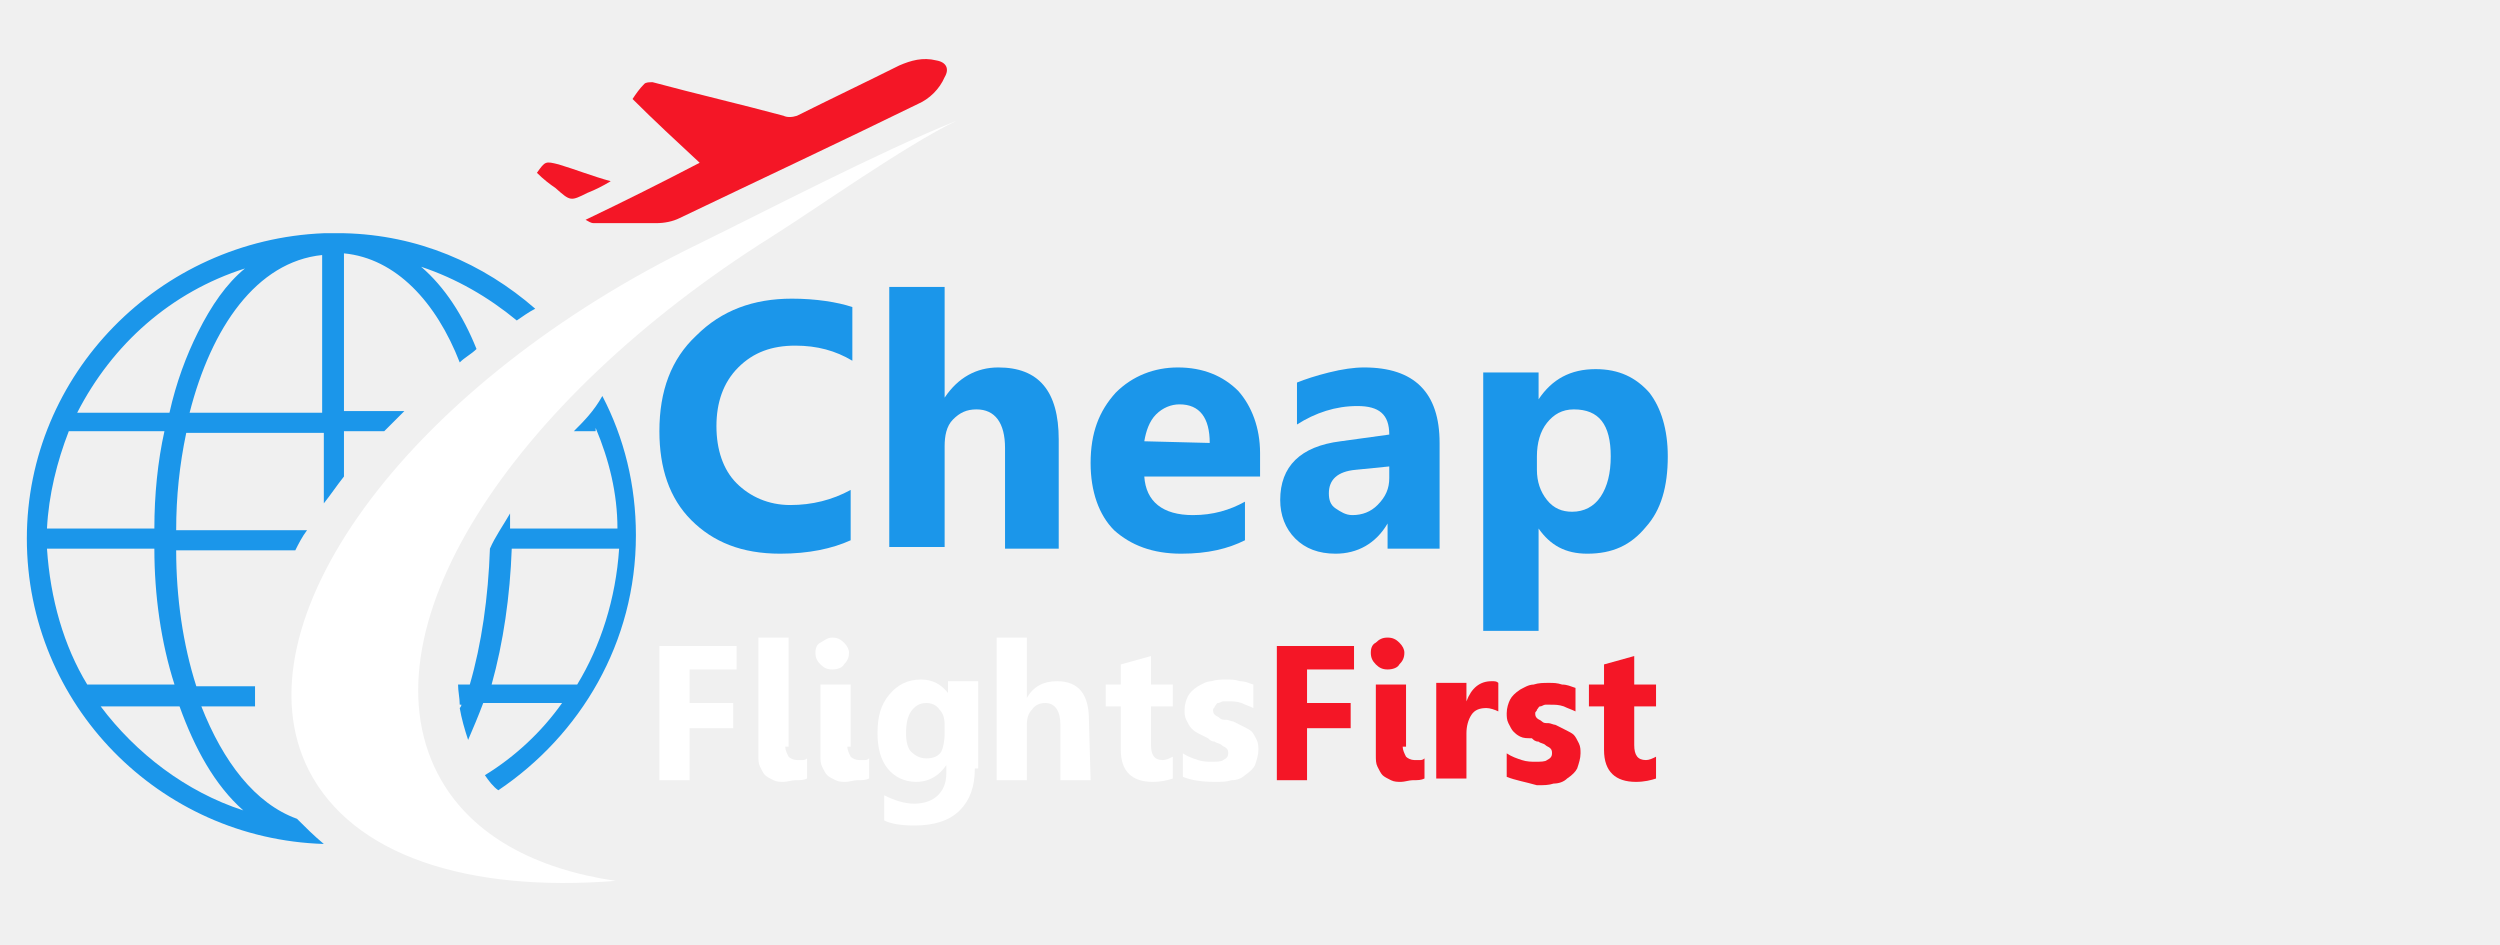
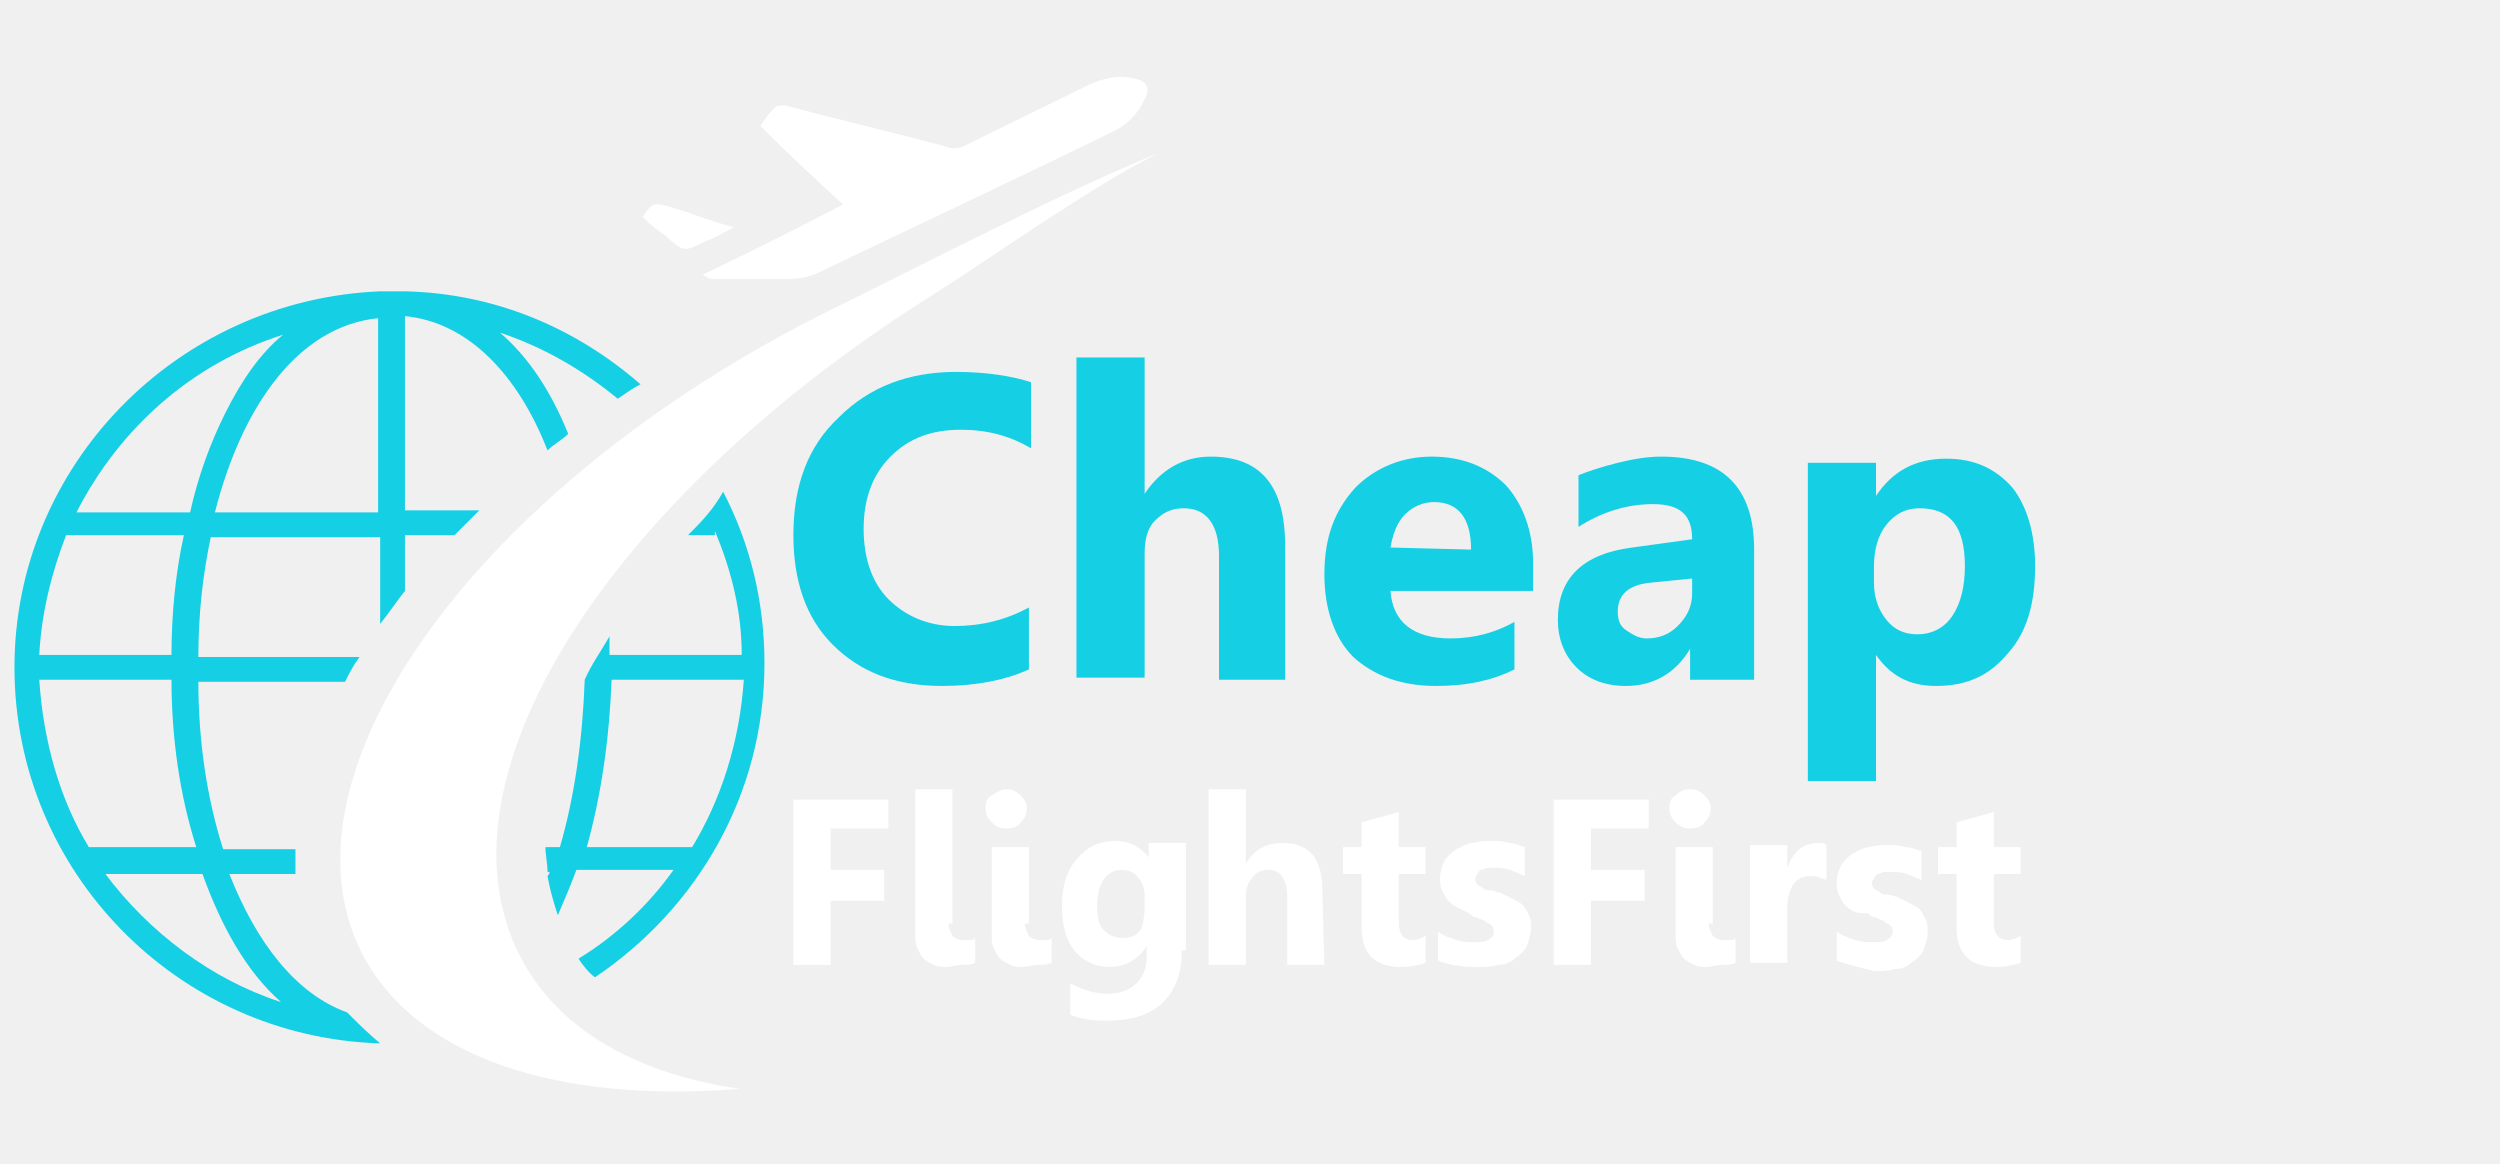
- <svg xmlns="http://www.w3.org/2000/svg" version="1.1" id="Layer_1" x="0px" y="0px" viewBox="0 0 149 56.3" style="enable-background:new 0 0 149 56.3;" xml:space="preserve">
+ <svg xmlns="http://www.w3.org/2000/svg" version="1.1" id="Layer_1" x="0px" y="0px" viewBox="0 0 121 56.3" style="enable-background:new 0 0 121 56.3;" xml:space="preserve">
  <style type="text/css">
- 	.st0{fill:#1B96EA;}
+ 	.st0{fill:#15CFE5;}
	.st1{fill:#FFFFFF;}
- 	.st2{fill:#F41626;}
</style>
  <g>
    <g>
-       <path class="st0" d="M50.7,32.2c-1.1,0.5-2.5,0.8-4.2,0.8c-2.3,0-4-0.7-5.3-2s-1.9-3.1-1.9-5.3c0-2.4,0.7-4.3,2.2-5.7    c1.5-1.5,3.4-2.2,5.7-2.2c1.4,0,2.7,0.2,3.6,0.5v3.2c-1-0.6-2.1-0.9-3.4-0.9c-1.4,0-2.5,0.4-3.4,1.3s-1.3,2.1-1.3,3.5    s0.4,2.6,1.2,3.4s1.9,1.3,3.2,1.3s2.5-0.3,3.6-0.9C50.7,29.2,50.7,32.2,50.7,32.2z" />
-       <path class="st0" d="M63.1,32.7h-3.2v-6c0-1.5-0.6-2.3-1.7-2.3c-0.6,0-1,0.2-1.4,0.6s-0.5,1-0.5,1.6v6H53V17.1h3.3v6.6l0,0    c0.8-1.2,1.9-1.8,3.2-1.8c2.4,0,3.6,1.4,3.6,4.3C63.1,26.2,63.1,32.7,63.1,32.7z" />
-       <path class="st0" d="M75.1,28.4h-6.9c0.1,1.5,1.1,2.3,2.9,2.3c1.2,0,2.2-0.3,3.1-0.8v2.3c-1,0.5-2.2,0.8-3.8,0.8    c-1.7,0-3-0.5-4-1.4c-0.9-0.9-1.4-2.3-1.4-4c0-1.8,0.5-3.1,1.5-4.2c1-1,2.3-1.5,3.7-1.5c1.5,0,2.7,0.5,3.6,1.4    c0.8,0.9,1.3,2.2,1.3,3.7C75.1,27,75.1,28.4,75.1,28.4z M72.1,26.4c0-1.5-0.6-2.3-1.8-2.3c-0.5,0-1,0.2-1.4,0.6s-0.6,1-0.7,1.6    L72.1,26.4L72.1,26.4z" />
-       <path class="st0" d="M85.8,32.7h-3.1v-1.5l0,0C82,32.4,80.9,33,79.6,33c-1,0-1.8-0.3-2.4-0.9c-0.6-0.6-0.9-1.4-0.9-2.3    c0-2,1.2-3.2,3.6-3.5l2.9-0.4c0-1.2-0.6-1.7-1.9-1.7s-2.5,0.4-3.6,1.1v-2.5c0.5-0.2,1.1-0.4,1.9-0.6s1.5-0.3,2.1-0.3    c3,0,4.5,1.5,4.5,4.5C85.8,26.4,85.8,32.7,85.8,32.7z M82.8,28.5v-0.7l-2,0.2c-1.1,0.1-1.6,0.6-1.6,1.4c0,0.4,0.1,0.7,0.4,0.9    c0.3,0.2,0.6,0.4,1,0.4c0.6,0,1.1-0.2,1.5-0.6C82.6,29.6,82.8,29.1,82.8,28.5z" />
-       <path class="st0" d="M91.7,31.5L91.7,31.5v6.1h-3.3V22.2h3.3v1.6l0,0c0.8-1.2,1.9-1.8,3.4-1.8c1.4,0,2.4,0.5,3.2,1.4    c0.7,0.9,1.1,2.2,1.1,3.8c0,1.8-0.4,3.2-1.3,4.2c-0.9,1.1-2,1.6-3.5,1.6C93.3,33,92.4,32.5,91.7,31.5z M91.6,27.2V28    c0,0.7,0.2,1.3,0.6,1.8s0.9,0.7,1.5,0.7c0.7,0,1.3-0.3,1.7-0.9c0.4-0.6,0.6-1.4,0.6-2.4c0-1.9-0.7-2.8-2.2-2.8    c-0.7,0-1.2,0.3-1.6,0.8C91.8,25.7,91.6,26.4,91.6,27.2z" />
+       <path class="st0" d="M49.8,32.4c-1.1,0.5-2.5,0.8-4.2,0.8c-2.3,0-4-0.7-5.3-2s-1.9-3.1-1.9-5.3c0-2.4,0.7-4.3,2.2-5.7    c1.5-1.5,3.4-2.2,5.7-2.2c1.4,0,2.7,0.2,3.6,0.5v3.2c-1-0.6-2.1-0.9-3.4-0.9c-1.4,0-2.5,0.4-3.4,1.3s-1.3,2.1-1.3,3.5    s0.4,2.6,1.2,3.4s1.9,1.3,3.2,1.3s2.5-0.3,3.6-0.9C49.8,29.4,49.8,32.4,49.8,32.4z" />
+       <path class="st0" d="M62.2,32.9H59v-6c0-1.5-0.6-2.3-1.7-2.3c-0.6,0-1,0.2-1.4,0.6s-0.5,1-0.5,1.6v6h-3.3V17.3h3.3v6.6l0,0    c0.8-1.2,1.9-1.8,3.2-1.8c2.4,0,3.6,1.4,3.6,4.3V32.9z" />
+       <path class="st0" d="M74.2,28.6h-6.9c0.1,1.5,1.1,2.3,2.9,2.3c1.2,0,2.2-0.3,3.1-0.8v2.3c-1,0.5-2.2,0.8-3.8,0.8    c-1.7,0-3-0.5-4-1.4c-0.9-0.9-1.4-2.3-1.4-4c0-1.8,0.5-3.1,1.5-4.2c1-1,2.3-1.5,3.7-1.5c1.5,0,2.7,0.5,3.6,1.4    c0.8,0.9,1.3,2.2,1.3,3.7C74.2,27.2,74.2,28.6,74.2,28.6z M71.2,26.6c0-1.5-0.6-2.3-1.8-2.3c-0.5,0-1,0.2-1.4,0.6s-0.6,1-0.7,1.6    L71.2,26.6L71.2,26.6z" />
+       <path class="st0" d="M84.9,32.9h-3.1v-1.5l0,0c-0.7,1.2-1.8,1.8-3.1,1.8c-1,0-1.8-0.3-2.4-0.9c-0.6-0.6-0.9-1.4-0.9-2.3    c0-2,1.2-3.2,3.6-3.5l2.9-0.4c0-1.2-0.6-1.7-1.9-1.7s-2.5,0.4-3.6,1.1V23c0.5-0.2,1.1-0.4,1.9-0.6s1.5-0.3,2.1-0.3    c3,0,4.5,1.5,4.5,4.5C84.9,26.6,84.9,32.9,84.9,32.9z M81.9,28.7V28l-2,0.2c-1.1,0.1-1.6,0.6-1.6,1.4c0,0.4,0.1,0.7,0.4,0.9    c0.3,0.2,0.6,0.4,1,0.4c0.6,0,1.1-0.2,1.5-0.6C81.7,29.8,81.9,29.3,81.9,28.7z" />
+       <path class="st0" d="M90.8,31.7L90.8,31.7v6.1h-3.3V22.4h3.3V24l0,0c0.8-1.2,1.9-1.8,3.4-1.8c1.4,0,2.4,0.5,3.2,1.4    c0.7,0.9,1.1,2.2,1.1,3.8c0,1.8-0.4,3.2-1.3,4.2c-0.9,1.1-2,1.6-3.5,1.6C92.4,33.2,91.5,32.7,90.8,31.7z M90.7,27.4v0.8    c0,0.7,0.2,1.3,0.6,1.8s0.9,0.7,1.5,0.7c0.7,0,1.3-0.3,1.7-0.9c0.4-0.6,0.6-1.4,0.6-2.4c0-1.9-0.7-2.8-2.2-2.8    c-0.7,0-1.2,0.3-1.6,0.8C90.9,25.9,90.7,26.6,90.7,27.4z" />
    </g>
    <g>
-       <path class="st1" d="M43.9,39.9h-2.8v2h2.6v1.5h-2.6v3.1h-1.8v-8h4.6V39.9z" />
-       <path class="st1" d="M46.8,44.5c0,0.2,0.1,0.4,0.2,0.6c0.1,0.1,0.3,0.2,0.5,0.2c0.1,0,0.2,0,0.3,0s0.2,0,0.3-0.1v1.2    c-0.2,0.1-0.4,0.1-0.7,0.1c-0.2,0-0.5,0.1-0.7,0.1s-0.4,0-0.6-0.1c-0.2-0.1-0.4-0.2-0.5-0.3s-0.2-0.3-0.3-0.5s-0.1-0.4-0.1-0.7v-7    H47v6.5H46.8z" />
-       <path class="st1" d="M49.6,39.9c-0.3,0-0.5-0.1-0.7-0.3s-0.3-0.4-0.3-0.7s0.1-0.5,0.3-0.6s0.4-0.3,0.7-0.3s0.5,0.1,0.7,0.3    s0.3,0.4,0.3,0.6c0,0.3-0.1,0.5-0.3,0.7C50.2,39.8,49.9,39.9,49.6,39.9z M50.5,44.5c0,0.2,0.1,0.4,0.2,0.6    c0.1,0.1,0.3,0.2,0.5,0.2c0.1,0,0.2,0,0.3,0s0.2,0,0.3-0.1v1.2c-0.2,0.1-0.4,0.1-0.7,0.1c-0.2,0-0.5,0.1-0.7,0.1s-0.4,0-0.6-0.1    c-0.2-0.1-0.4-0.2-0.5-0.3s-0.2-0.3-0.3-0.5s-0.1-0.4-0.1-0.7v-4.2h1.8v3.7H50.5z" />
-       <path class="st1" d="M58.1,45.8c0,1.1-0.3,1.9-0.9,2.5s-1.5,0.9-2.7,0.9c-0.8,0-1.4-0.1-1.8-0.3v-1.5c0.6,0.3,1.2,0.5,1.8,0.5    s1.1-0.2,1.4-0.5c0.3-0.3,0.5-0.7,0.5-1.3v-0.5l0,0c-0.4,0.6-1,1-1.8,1c-0.7,0-1.3-0.3-1.7-0.8s-0.6-1.2-0.6-2.1    c0-1,0.2-1.7,0.7-2.3s1.1-0.9,1.9-0.9c0.7,0,1.2,0.3,1.6,0.8l0,0v-0.7h1.8v5.2H58.1z M56.3,43.7v-0.5c0-0.4-0.1-0.7-0.3-0.9    c-0.2-0.3-0.5-0.4-0.8-0.4c-0.4,0-0.7,0.2-0.9,0.5S54,43.1,54,43.7c0,0.5,0.1,0.9,0.3,1.1s0.5,0.4,0.9,0.4s0.7-0.1,0.9-0.4    C56.2,44.6,56.3,44.2,56.3,43.7z" />
-       <path class="st1" d="M65,46.5h-1.8v-3.3c0-0.8-0.3-1.3-0.9-1.3c-0.3,0-0.6,0.1-0.8,0.4c-0.2,0.2-0.3,0.5-0.3,0.9v3.3h-1.8V38h1.8    v3.6l0,0c0.4-0.7,1-1,1.8-1c1.3,0,1.9,0.8,1.9,2.3L65,46.5L65,46.5z" />
-       <path class="st1" d="M69.9,46.4c-0.3,0.1-0.7,0.2-1.2,0.2c-1.2,0-1.9-0.6-1.9-1.9v-2.6h-0.9v-1.3h0.9v-1.2l1.8-0.5v1.7h1.3v1.3    h-1.3v2.3c0,0.6,0.2,0.9,0.7,0.9c0.2,0,0.4-0.1,0.6-0.2V46.4z" />
-       <path class="st1" d="M70.5,46.3v-1.4c0.3,0.2,0.6,0.3,0.9,0.4c0.3,0.1,0.6,0.1,0.8,0.1c0.3,0,0.6,0,0.7-0.1    c0.2-0.1,0.3-0.2,0.3-0.4c0-0.1,0-0.2-0.1-0.3s-0.2-0.1-0.3-0.2c-0.1-0.1-0.3-0.1-0.4-0.2c-0.2,0-0.3-0.1-0.4-0.2    c-0.2-0.1-0.4-0.2-0.6-0.3s-0.3-0.2-0.4-0.3s-0.2-0.3-0.3-0.5c-0.1-0.2-0.1-0.4-0.1-0.6c0-0.3,0.1-0.6,0.2-0.8s0.3-0.4,0.6-0.6    c0.2-0.1,0.5-0.3,0.8-0.3c0.3-0.1,0.6-0.1,0.9-0.1s0.5,0,0.8,0.1c0.3,0,0.5,0.1,0.8,0.2v1.4c-0.2-0.1-0.5-0.2-0.7-0.3    c-0.3-0.1-0.5-0.1-0.8-0.1c-0.1,0-0.2,0-0.3,0c-0.1,0-0.2,0.1-0.3,0.1c-0.1,0-0.1,0.1-0.2,0.2c0,0.1-0.1,0.1-0.1,0.2    c0,0.1,0,0.2,0.1,0.3s0.2,0.1,0.3,0.2c0.1,0.1,0.2,0.1,0.4,0.1c0.1,0,0.3,0.1,0.4,0.1c0.2,0.1,0.4,0.2,0.6,0.3s0.4,0.2,0.5,0.3    s0.2,0.3,0.3,0.5c0.1,0.2,0.1,0.4,0.1,0.6c0,0.3-0.1,0.6-0.2,0.9c-0.1,0.2-0.3,0.4-0.6,0.6c-0.2,0.2-0.5,0.3-0.8,0.3    c-0.3,0.1-0.6,0.1-1,0.1C71.6,46.6,71,46.5,70.5,46.3z" />
+       <path class="st1" d="M43,40.1h-2.8v2h2.6v1.5h-2.6v3.1h-1.8v-8H43V40.1z" />
+       <path class="st1" d="M45.9,44.7c0,0.2,0.1,0.4,0.2,0.6c0.1,0.1,0.3,0.2,0.5,0.2c0.1,0,0.2,0,0.3,0s0.2,0,0.3-0.1v1.2    c-0.2,0.1-0.4,0.1-0.7,0.1c-0.2,0-0.5,0.1-0.7,0.1s-0.4,0-0.6-0.1c-0.2-0.1-0.4-0.2-0.5-0.3s-0.2-0.3-0.3-0.5s-0.1-0.4-0.1-0.7v-7    h1.8v6.5H45.9z" />
+       <path class="st1" d="M48.7,40.1c-0.3,0-0.5-0.1-0.7-0.3s-0.3-0.4-0.3-0.7s0.1-0.5,0.3-0.6s0.4-0.3,0.7-0.3s0.5,0.1,0.7,0.3    s0.3,0.4,0.3,0.6c0,0.3-0.1,0.5-0.3,0.7C49.3,40,49,40.1,48.7,40.1z M49.6,44.7c0,0.2,0.1,0.4,0.2,0.6c0.1,0.1,0.3,0.2,0.5,0.2    c0.1,0,0.2,0,0.3,0s0.2,0,0.3-0.1v1.2c-0.2,0.1-0.4,0.1-0.7,0.1c-0.2,0-0.5,0.1-0.7,0.1s-0.4,0-0.6-0.1c-0.2-0.1-0.4-0.2-0.5-0.3    s-0.2-0.3-0.3-0.5S48,45.5,48,45.2V41h1.8v3.7H49.6z" />
+       <path class="st1" d="M57.2,46c0,1.1-0.3,1.9-0.9,2.5s-1.5,0.9-2.7,0.9c-0.8,0-1.4-0.1-1.8-0.3v-1.5c0.6,0.3,1.2,0.5,1.8,0.5    s1.1-0.2,1.4-0.5c0.3-0.3,0.5-0.7,0.5-1.3v-0.5l0,0c-0.4,0.6-1,1-1.8,1c-0.7,0-1.3-0.3-1.7-0.8s-0.6-1.2-0.6-2.1    c0-1,0.2-1.7,0.7-2.3s1.1-0.9,1.9-0.9c0.7,0,1.2,0.3,1.6,0.8l0,0v-0.7h1.8V46C57.4,46,57.2,46,57.2,46z M55.4,43.9v-0.5    c0-0.4-0.1-0.7-0.3-0.9c-0.2-0.3-0.5-0.4-0.8-0.4c-0.4,0-0.7,0.2-0.9,0.5s-0.3,0.7-0.3,1.3c0,0.5,0.1,0.9,0.3,1.1s0.5,0.4,0.9,0.4    s0.7-0.1,0.9-0.4C55.3,44.8,55.4,44.4,55.4,43.9z" />
+       <path class="st1" d="M64.1,46.7h-1.8v-3.3c0-0.8-0.3-1.3-0.9-1.3c-0.3,0-0.6,0.1-0.8,0.4c-0.2,0.2-0.3,0.5-0.3,0.9v3.3h-1.8v-8.5    h1.8v3.6l0,0c0.4-0.7,1-1,1.8-1c1.3,0,1.9,0.8,1.9,2.3L64.1,46.7L64.1,46.7z" />
+       <path class="st1" d="M69,46.6c-0.3,0.1-0.7,0.2-1.2,0.2c-1.2,0-1.9-0.6-1.9-1.9v-2.6H65V41h0.9v-1.2l1.8-0.5V41H69v1.3h-1.3v2.3    c0,0.6,0.2,0.9,0.7,0.9c0.2,0,0.4-0.1,0.6-0.2V46.6z" />
+       <path class="st1" d="M69.6,46.5v-1.4c0.3,0.2,0.6,0.3,0.9,0.4c0.3,0.1,0.6,0.1,0.8,0.1c0.3,0,0.6,0,0.7-0.1    c0.2-0.1,0.3-0.2,0.3-0.4c0-0.1,0-0.2-0.1-0.3s-0.2-0.1-0.3-0.2c-0.1-0.1-0.3-0.1-0.4-0.2c-0.2,0-0.3-0.1-0.4-0.2    c-0.2-0.1-0.4-0.2-0.6-0.3s-0.3-0.2-0.4-0.3s-0.2-0.3-0.3-0.5c-0.1-0.2-0.1-0.4-0.1-0.6c0-0.3,0.1-0.6,0.2-0.8s0.3-0.4,0.6-0.6    c0.2-0.1,0.5-0.3,0.8-0.3c0.3-0.1,0.6-0.1,0.9-0.1s0.5,0,0.8,0.1c0.3,0,0.5,0.1,0.8,0.2v1.4c-0.2-0.1-0.5-0.2-0.7-0.3    C72.8,42,72.6,42,72.3,42c-0.1,0-0.2,0-0.3,0c-0.1,0-0.2,0.1-0.3,0.1c-0.1,0-0.1,0.1-0.2,0.2c0,0.1-0.1,0.1-0.1,0.2    c0,0.1,0,0.2,0.1,0.3s0.2,0.1,0.3,0.2c0.1,0.1,0.2,0.1,0.4,0.1c0.1,0,0.3,0.1,0.4,0.1c0.2,0.1,0.4,0.2,0.6,0.3s0.4,0.2,0.5,0.3    s0.2,0.3,0.3,0.5c0.1,0.2,0.1,0.4,0.1,0.6c0,0.3-0.1,0.6-0.2,0.9c-0.1,0.2-0.3,0.4-0.6,0.6c-0.2,0.2-0.5,0.3-0.8,0.3    c-0.3,0.1-0.6,0.1-1,0.1C70.7,46.8,70.1,46.7,69.6,46.5z" />
    </g>
    <g>
-       <path class="st2" d="M80.7,39.9h-2.8v2h2.6v1.5h-2.6v3.1h-1.8v-8h4.6C80.7,38.5,80.7,39.9,80.7,39.9z" />
-       <path class="st2" d="M82.7,39.9c-0.3,0-0.5-0.1-0.7-0.3s-0.3-0.4-0.3-0.7s0.1-0.5,0.3-0.6c0.2-0.2,0.4-0.3,0.7-0.3    c0.3,0,0.5,0.1,0.7,0.3s0.3,0.4,0.3,0.6c0,0.3-0.1,0.5-0.3,0.7C83.3,39.8,83,39.9,82.7,39.9z M83.6,44.5c0,0.2,0.1,0.4,0.2,0.6    c0.1,0.1,0.3,0.2,0.5,0.2c0.1,0,0.2,0,0.3,0c0.1,0,0.2,0,0.3-0.1v1.2c-0.2,0.1-0.4,0.1-0.7,0.1c-0.2,0-0.5,0.1-0.7,0.1    s-0.4,0-0.6-0.1s-0.4-0.2-0.5-0.3s-0.2-0.3-0.3-0.5C82,45.5,82,45.3,82,45v-4.2h1.8v3.7H83.6z" />
-       <path class="st2" d="M89.3,42.4c-0.2-0.1-0.5-0.2-0.7-0.2c-0.4,0-0.7,0.1-0.9,0.4c-0.2,0.3-0.3,0.7-0.3,1.1v2.7h-1.8v-5.7h1.8v1.1    l0,0c0.3-0.8,0.8-1.2,1.5-1.2c0.2,0,0.3,0,0.4,0.1V42.4z" />
-       <path class="st2" d="M89.8,46.3v-1.4c0.3,0.2,0.6,0.3,0.9,0.4c0.3,0.1,0.6,0.1,0.8,0.1c0.3,0,0.6,0,0.7-0.1    c0.2-0.1,0.3-0.2,0.3-0.4c0-0.1,0-0.2-0.1-0.3s-0.2-0.1-0.3-0.2c-0.1-0.1-0.3-0.1-0.4-0.2c-0.2,0-0.3-0.1-0.4-0.2    c-0.3,0-0.5,0-0.7-0.1c-0.2-0.1-0.3-0.2-0.4-0.3s-0.2-0.3-0.3-0.5c-0.1-0.2-0.1-0.4-0.1-0.6c0-0.3,0.1-0.6,0.2-0.8    s0.3-0.4,0.6-0.6c0.2-0.1,0.5-0.3,0.8-0.3c0.3-0.1,0.6-0.1,0.9-0.1s0.5,0,0.8,0.1c0.3,0,0.5,0.1,0.8,0.2v1.4    c-0.2-0.1-0.5-0.2-0.7-0.3C92.9,42,92.7,42,92.4,42c-0.1,0-0.2,0-0.3,0c-0.1,0-0.2,0.1-0.3,0.1c-0.1,0-0.1,0.1-0.2,0.2    c0,0.1-0.1,0.1-0.1,0.2c0,0.1,0,0.2,0.1,0.3s0.2,0.1,0.3,0.2c0.1,0.1,0.2,0.1,0.4,0.1c0.1,0,0.3,0.1,0.4,0.1    c0.2,0.1,0.4,0.2,0.6,0.3s0.4,0.2,0.5,0.3s0.2,0.3,0.3,0.5c0.1,0.2,0.1,0.4,0.1,0.6c0,0.3-0.1,0.6-0.2,0.9    c-0.1,0.2-0.3,0.4-0.6,0.6c-0.2,0.2-0.5,0.3-0.8,0.3c-0.3,0.1-0.6,0.1-1,0.1C90.9,46.6,90.3,46.5,89.8,46.3z" />
-       <path class="st2" d="M98.7,46.4c-0.3,0.1-0.7,0.2-1.2,0.2c-1.2,0-1.9-0.6-1.9-1.9v-2.6h-0.9v-1.3h0.9v-1.2l1.8-0.5v1.7h1.3v1.3    h-1.3v2.3c0,0.6,0.2,0.9,0.7,0.9c0.2,0,0.4-0.1,0.6-0.2V46.4z" />
+       <path class="st1" d="M79.8,40.1H77v2h2.6v1.5H77v3.1h-1.8v-8h4.6C79.8,38.7,79.8,40.1,79.8,40.1z" />
+       <path class="st1" d="M81.8,40.1c-0.3,0-0.5-0.1-0.7-0.3s-0.3-0.4-0.3-0.7s0.1-0.5,0.3-0.6c0.2-0.2,0.4-0.3,0.7-0.3    c0.3,0,0.5,0.1,0.7,0.3s0.3,0.4,0.3,0.6c0,0.3-0.1,0.5-0.3,0.7C82.4,40,82.1,40.1,81.8,40.1z M82.7,44.7c0,0.2,0.1,0.4,0.2,0.6    c0.1,0.1,0.3,0.2,0.5,0.2c0.1,0,0.2,0,0.3,0c0.1,0,0.2,0,0.3-0.1v1.2c-0.2,0.1-0.4,0.1-0.7,0.1c-0.2,0-0.5,0.1-0.7,0.1    s-0.4,0-0.6-0.1s-0.4-0.2-0.5-0.3s-0.2-0.3-0.3-0.5s-0.1-0.4-0.1-0.7V41h1.8v3.7H82.7z" />
+       <path class="st1" d="M88.4,42.6c-0.2-0.1-0.5-0.2-0.7-0.2c-0.4,0-0.7,0.1-0.9,0.4c-0.2,0.3-0.3,0.7-0.3,1.1v2.7h-1.8v-5.7h1.8V42    l0,0c0.3-0.8,0.8-1.2,1.5-1.2c0.2,0,0.3,0,0.4,0.1V42.6z" />
+       <path class="st1" d="M88.9,46.5v-1.4c0.3,0.2,0.6,0.3,0.9,0.4c0.3,0.1,0.6,0.1,0.8,0.1c0.3,0,0.6,0,0.7-0.1    c0.2-0.1,0.3-0.2,0.3-0.4c0-0.1,0-0.2-0.1-0.3s-0.2-0.1-0.3-0.2c-0.1-0.1-0.3-0.1-0.4-0.2c-0.2,0-0.3-0.1-0.4-0.2    c-0.3,0-0.5,0-0.7-0.1s-0.3-0.2-0.4-0.3s-0.2-0.3-0.3-0.5c-0.1-0.2-0.1-0.4-0.1-0.6c0-0.3,0.1-0.6,0.2-0.8s0.3-0.4,0.6-0.6    c0.2-0.1,0.5-0.3,0.8-0.3c0.3-0.1,0.6-0.1,0.9-0.1s0.5,0,0.8,0.1c0.3,0,0.5,0.1,0.8,0.2v1.4c-0.2-0.1-0.5-0.2-0.7-0.3    c-0.3-0.1-0.5-0.1-0.8-0.1c-0.1,0-0.2,0-0.3,0c-0.1,0-0.2,0.1-0.3,0.1c-0.1,0-0.1,0.1-0.2,0.2c0,0.1-0.1,0.1-0.1,0.2    c0,0.1,0,0.2,0.1,0.3s0.2,0.1,0.3,0.2c0.1,0.1,0.2,0.1,0.4,0.1c0.1,0,0.3,0.1,0.4,0.1c0.2,0.1,0.4,0.2,0.6,0.3s0.4,0.2,0.5,0.3    s0.2,0.3,0.3,0.5c0.1,0.2,0.1,0.4,0.1,0.6c0,0.3-0.1,0.6-0.2,0.9c-0.1,0.2-0.3,0.4-0.6,0.6c-0.2,0.2-0.5,0.3-0.8,0.3    c-0.3,0.1-0.6,0.1-1,0.1C90,46.8,89.4,46.7,88.9,46.5z" />
+       <path class="st1" d="M97.8,46.6c-0.3,0.1-0.7,0.2-1.2,0.2c-1.2,0-1.9-0.6-1.9-1.9v-2.6h-0.9V41h0.9v-1.2l1.8-0.5V41h1.3v1.3h-1.3    v2.3c0,0.6,0.2,0.9,0.7,0.9c0.2,0,0.4-0.1,0.6-0.2V46.6z" />
    </g>
-     <path class="st1" d="M26.3,46.5c-5-8.7,4.1-22.6,19.7-32.4c2.7-1.7,7.9-5.4,11-6.9c-4.7,1.9-11.2,5.3-16.1,7.7   c-16.8,8.4-26.9,22.3-22.5,31c2.6,5.1,9.5,7.3,18.3,6.6C31.9,51.8,28.2,49.8,26.3,46.5z" />
+     <path class="st1" d="M25.4,46.7c-5-8.7,4.1-22.6,19.7-32.4c2.7-1.7,7.9-5.4,11-6.9c-4.7,1.9-11.2,5.3-16.1,7.7   c-16.8,8.4-26.9,22.3-22.5,31c2.6,5.1,9.5,7.3,18.3,6.6C31,52,27.3,50,25.4,46.7z" />
    <g>
-       <path class="st0" d="M34.2,25.7h1.3v-0.2c0.8,1.9,1.3,3.9,1.3,6h-6.4c0-0.3,0-0.6,0-0.9c-0.4,0.7-0.9,1.4-1.2,2.1l0,0    c-0.1,2.9-0.5,5.7-1.2,8.1h-0.7c0,0.4,0.1,0.8,0.1,1.2h0.1c0,0.1-0.1,0.2-0.1,0.2c0.1,0.6,0.3,1.3,0.5,1.9    c0.3-0.7,0.6-1.4,0.9-2.2h4.7c-1.2,1.7-2.8,3.2-4.6,4.3c0.2,0.3,0.5,0.7,0.8,0.9c4.9-3.3,8.2-8.8,8.2-15.2c0-3-0.7-5.8-2-8.3    C35.4,24.5,34.8,25.1,34.2,25.7z M34.4,40.8h-5.1c0.7-2.5,1.1-5.3,1.2-8.1h6.4C36.7,35.7,35.8,38.5,34.4,40.8z" />
-       <path class="st0" d="M17.7,48.8c-2.5-0.9-4.4-3.4-5.7-6.7h3.2c0-0.4,0-0.8,0-1.2h-3.5c-0.8-2.5-1.2-5.3-1.2-8.1h7.1    c0.2-0.4,0.4-0.8,0.7-1.2h-7.8c0-2,0.2-3.9,0.6-5.8h8.2V30c0.4-0.5,0.8-1.1,1.2-1.6v-2.7h2.4c0.4-0.4,0.8-0.8,1.2-1.2h-3.6v-9.4    c3.1,0.3,5.5,2.9,6.9,6.5c0.3-0.3,0.7-0.5,1-0.8c-0.8-2-1.9-3.7-3.3-4.9c2.1,0.7,4,1.8,5.7,3.2c0.3-0.2,0.7-0.5,1.1-0.7    c-3.1-2.7-7-4.4-11.4-4.5l0,0h-1.2l0,0C9.5,14.3,1.6,22.3,1.6,32.1C1.6,42,9.5,50,19.3,50.3C18.7,49.8,18.2,49.3,17.7,48.8z     M19.2,15.2v9.4h-7.9C12.6,19.5,15.3,15.6,19.2,15.2z M14.6,16c-1.1,0.9-2,2.2-2.8,3.8c-0.7,1.4-1.3,3-1.7,4.8H4.6    C6.7,20.5,10.2,17.4,14.6,16z M4.1,25.7h5.7c-0.4,1.8-0.6,3.8-0.6,5.8H2.8C2.9,29.5,3.4,27.5,4.1,25.7z M2.8,32.7h6.4    c0,2.8,0.4,5.6,1.2,8.1H5.2C3.8,38.5,3,35.7,2.8,32.7z M6,42.1h4.7c0.9,2.5,2.1,4.7,3.8,6.2C11.1,47.2,8.1,44.9,6,42.1z" />
+       <path class="st0" d="M33.3,25.9h1.3v-0.2c0.8,1.9,1.3,3.9,1.3,6h-6.4c0-0.3,0-0.6,0-0.9c-0.4,0.7-0.9,1.4-1.2,2.1l0,0    c-0.1,2.9-0.5,5.7-1.2,8.1h-0.7c0,0.4,0.1,0.8,0.1,1.2h0.1c0,0.1-0.1,0.2-0.1,0.2c0.1,0.6,0.3,1.3,0.5,1.9    c0.3-0.7,0.6-1.4,0.9-2.2h4.7c-1.2,1.7-2.8,3.2-4.6,4.3c0.2,0.3,0.5,0.7,0.8,0.9C33.7,44,37,38.5,37,32.1c0-3-0.7-5.8-2-8.3    C34.5,24.7,33.9,25.3,33.3,25.9z M33.5,41h-5.1c0.7-2.5,1.1-5.3,1.2-8.1H36C35.8,35.9,34.9,38.7,33.5,41z" />
+       <path class="st0" d="M16.8,49c-2.5-0.9-4.4-3.4-5.7-6.7h3.2c0-0.4,0-0.8,0-1.2h-3.5C10,38.6,9.6,35.8,9.6,33h7.1    c0.2-0.4,0.4-0.8,0.7-1.2H9.6c0-2,0.2-3.9,0.6-5.8h8.2v4.2c0.4-0.5,0.8-1.1,1.2-1.6v-2.7H22c0.4-0.4,0.8-0.8,1.2-1.2h-3.6v-9.4    c3.1,0.3,5.5,2.9,6.9,6.5c0.3-0.3,0.7-0.5,1-0.8c-0.8-2-1.9-3.7-3.3-4.9c2.1,0.7,4,1.8,5.7,3.2c0.3-0.2,0.7-0.5,1.1-0.7    c-3.1-2.7-7-4.4-11.4-4.5l0,0h-1.2l0,0C8.6,14.5,0.7,22.5,0.7,32.3c0,9.9,7.9,17.9,17.7,18.2C17.8,50,17.3,49.5,16.8,49z     M18.3,15.4v9.4h-7.9C11.7,19.7,14.4,15.8,18.3,15.4z M13.7,16.2c-1.1,0.9-2,2.2-2.8,3.8c-0.7,1.4-1.3,3-1.7,4.8H3.7    C5.8,20.7,9.3,17.6,13.7,16.2z M3.2,25.9h5.7c-0.4,1.8-0.6,3.8-0.6,5.8H1.9C2,29.7,2.5,27.7,3.2,25.9z M1.9,32.9h6.4    c0,2.8,0.4,5.6,1.2,8.1H4.3C2.9,38.7,2.1,35.9,1.9,32.9z M5.1,42.3h4.7c0.9,2.5,2.1,4.7,3.8,6.2C10.2,47.4,7.2,45.1,5.1,42.3z" />
    </g>
    <g>
      <g>
-         <path class="st2" d="M34.9,13.1c2.3-1.1,4.5-2.2,6.8-3.4c-1.4-1.3-2.7-2.5-4-3.8c0.2-0.3,0.4-0.6,0.7-0.9     c0.1-0.1,0.3-0.1,0.5-0.1c2.6,0.7,5.2,1.3,7.8,2c0.2,0.1,0.5,0.1,0.8,0c2-1,4.1-2,6.1-3c0.7-0.3,1.4-0.5,2.2-0.3     c0.6,0.1,0.8,0.5,0.5,1c-0.3,0.7-0.9,1.3-1.6,1.6C50,8.5,45.3,10.7,40.5,13c-0.4,0.2-0.9,0.3-1.4,0.3c-1.2,0-2.5,0-3.7,0     C35.2,13.3,35.1,13.2,34.9,13.1C34.9,13.1,34.9,13.1,34.9,13.1z" />
-         <path class="st2" d="M32,10.3c0.5-0.7,0.5-0.7,1.3-0.5c1,0.3,2,0.7,3.1,1c-0.5,0.3-0.9,0.5-1.4,0.7c-1,0.5-1,0.5-1.9-0.3     C32.8,11,32.4,10.7,32,10.3z" />
+         <path class="st1" d="M34,13.3c2.3-1.1,4.5-2.2,6.8-3.4c-1.4-1.3-2.7-2.5-4-3.8c0.2-0.3,0.4-0.6,0.7-0.9c0.1-0.1,0.3-0.1,0.5-0.1     c2.6,0.7,5.2,1.3,7.8,2c0.2,0.1,0.5,0.1,0.8,0c2-1,4.1-2,6.1-3c0.7-0.3,1.4-0.5,2.2-0.3c0.6,0.1,0.8,0.5,0.5,1     c-0.3,0.7-0.9,1.3-1.6,1.6c-4.7,2.3-9.4,4.5-14.2,6.8c-0.4,0.2-0.9,0.3-1.4,0.3c-1.2,0-2.5,0-3.7,0C34.3,13.5,34.2,13.4,34,13.3     L34,13.3z" />
+         <path class="st1" d="M31.1,10.5c0.5-0.7,0.5-0.7,1.3-0.5c1,0.3,2,0.7,3.1,1c-0.5,0.3-0.9,0.5-1.4,0.7c-1,0.5-1,0.5-1.9-0.3     C31.9,11.2,31.5,10.9,31.1,10.5z" />
      </g>
    </g>
  </g>
</svg>
